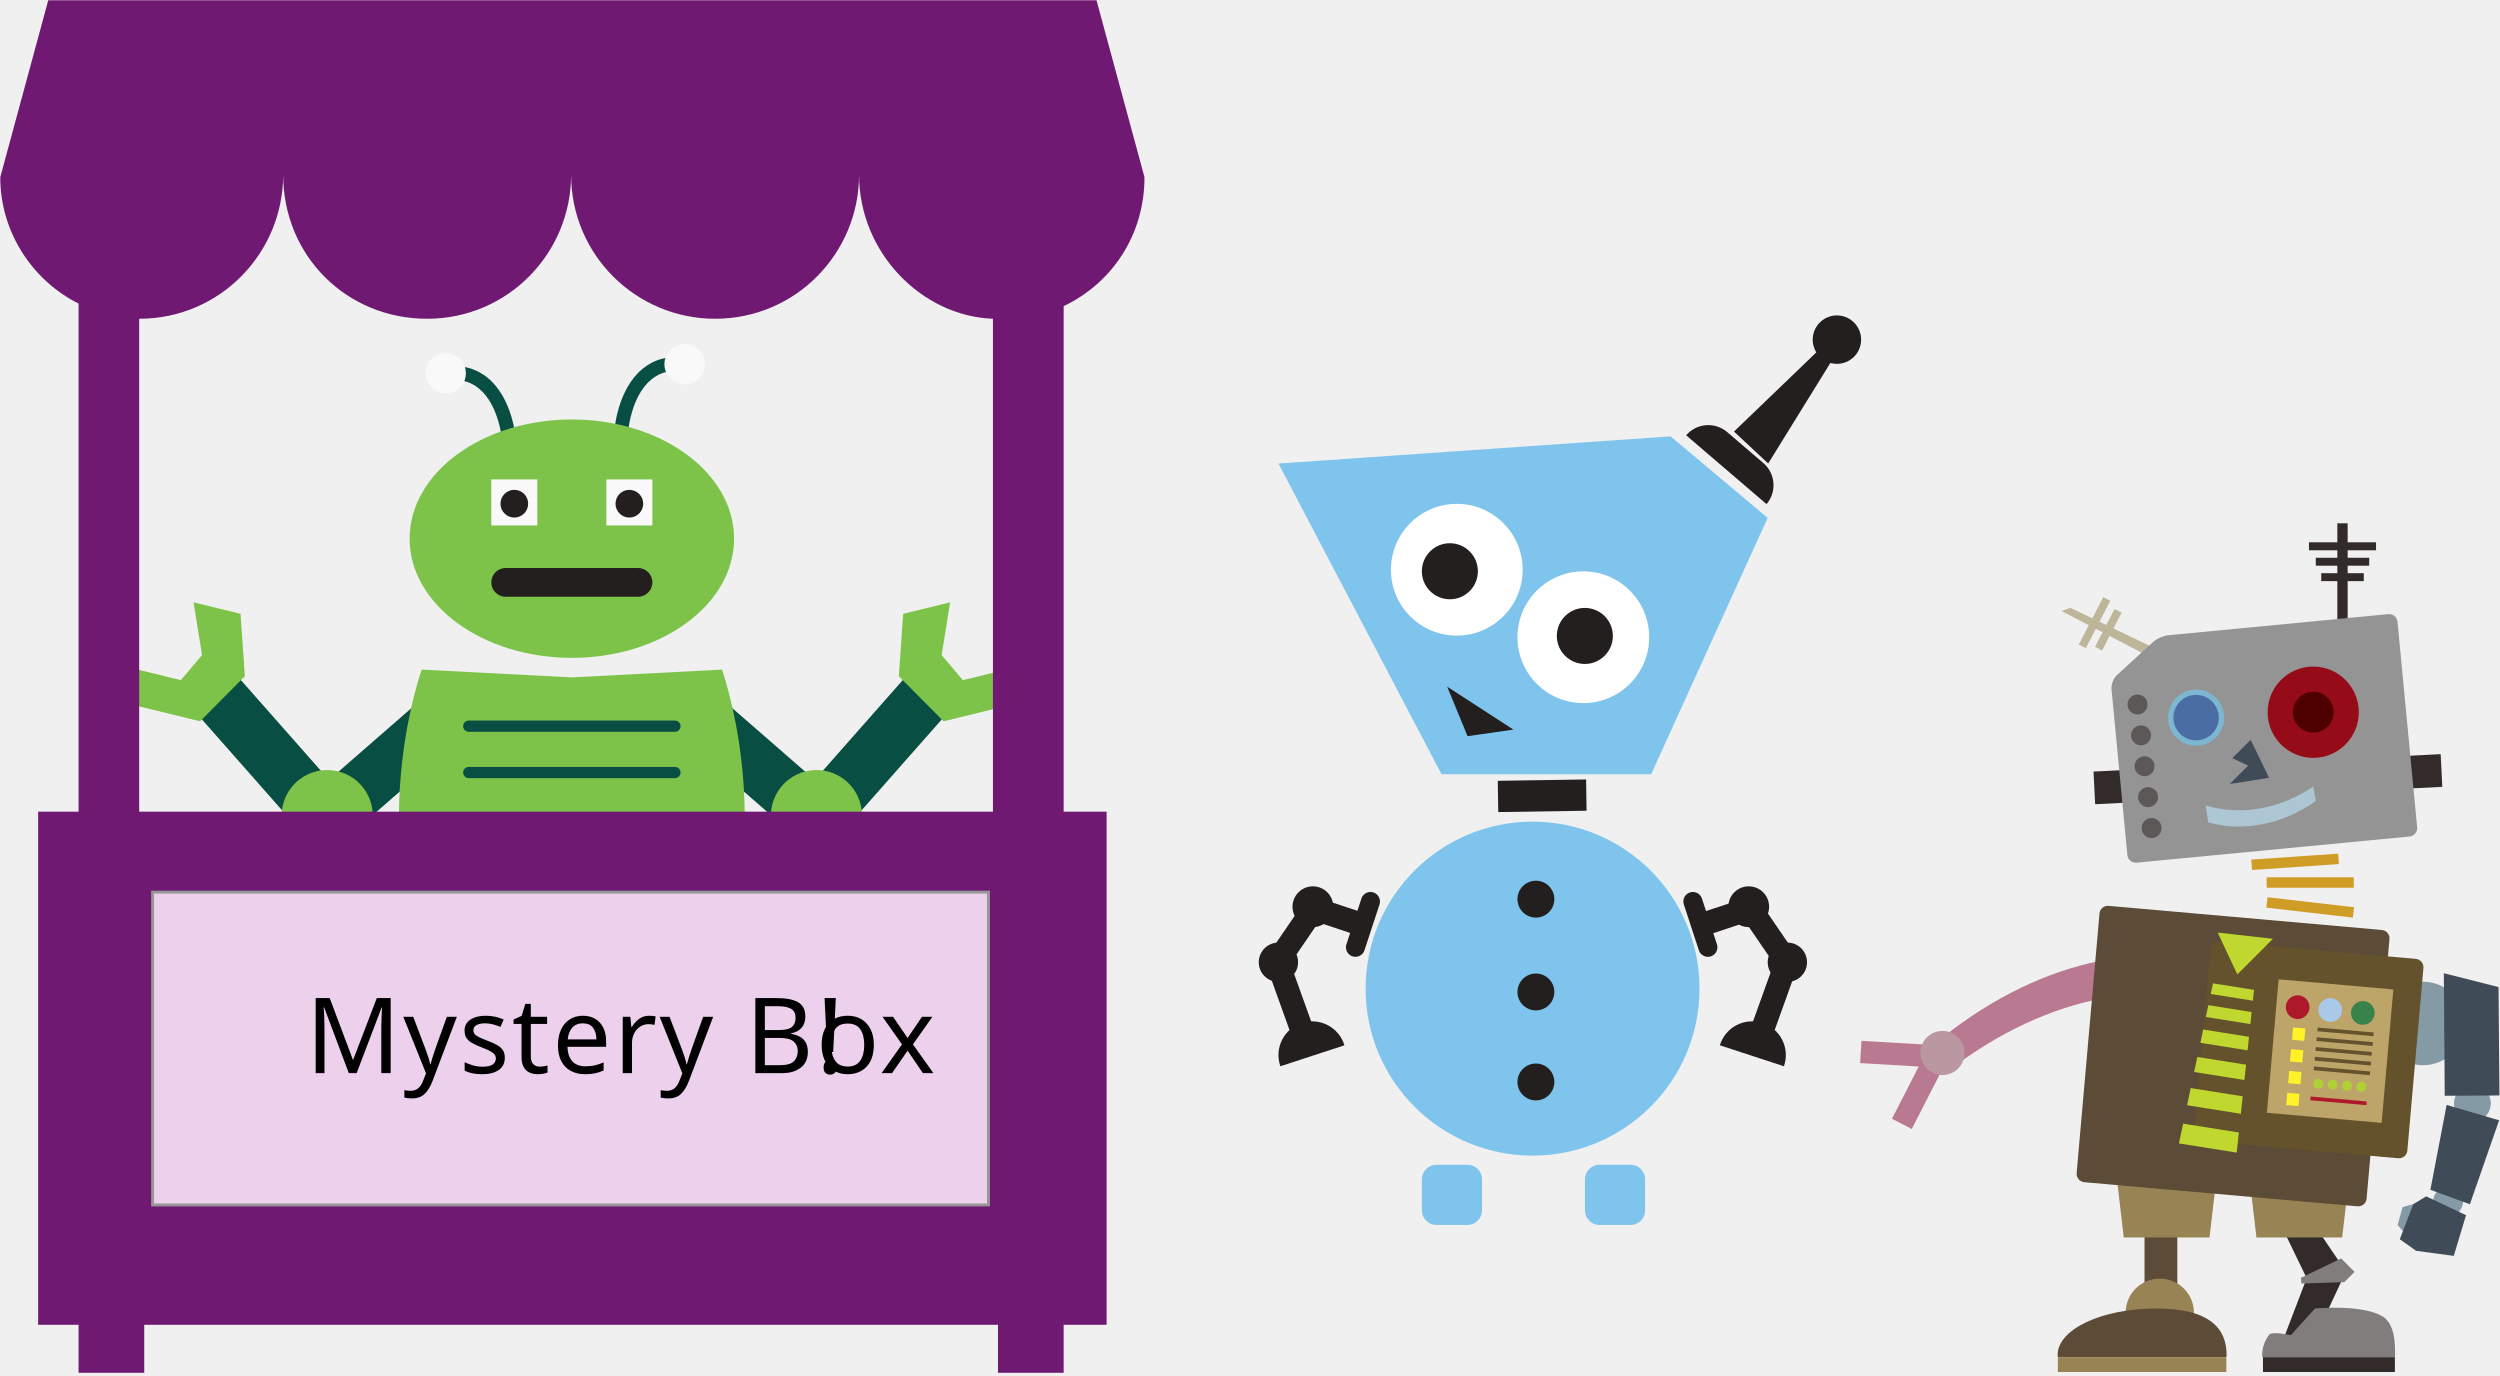
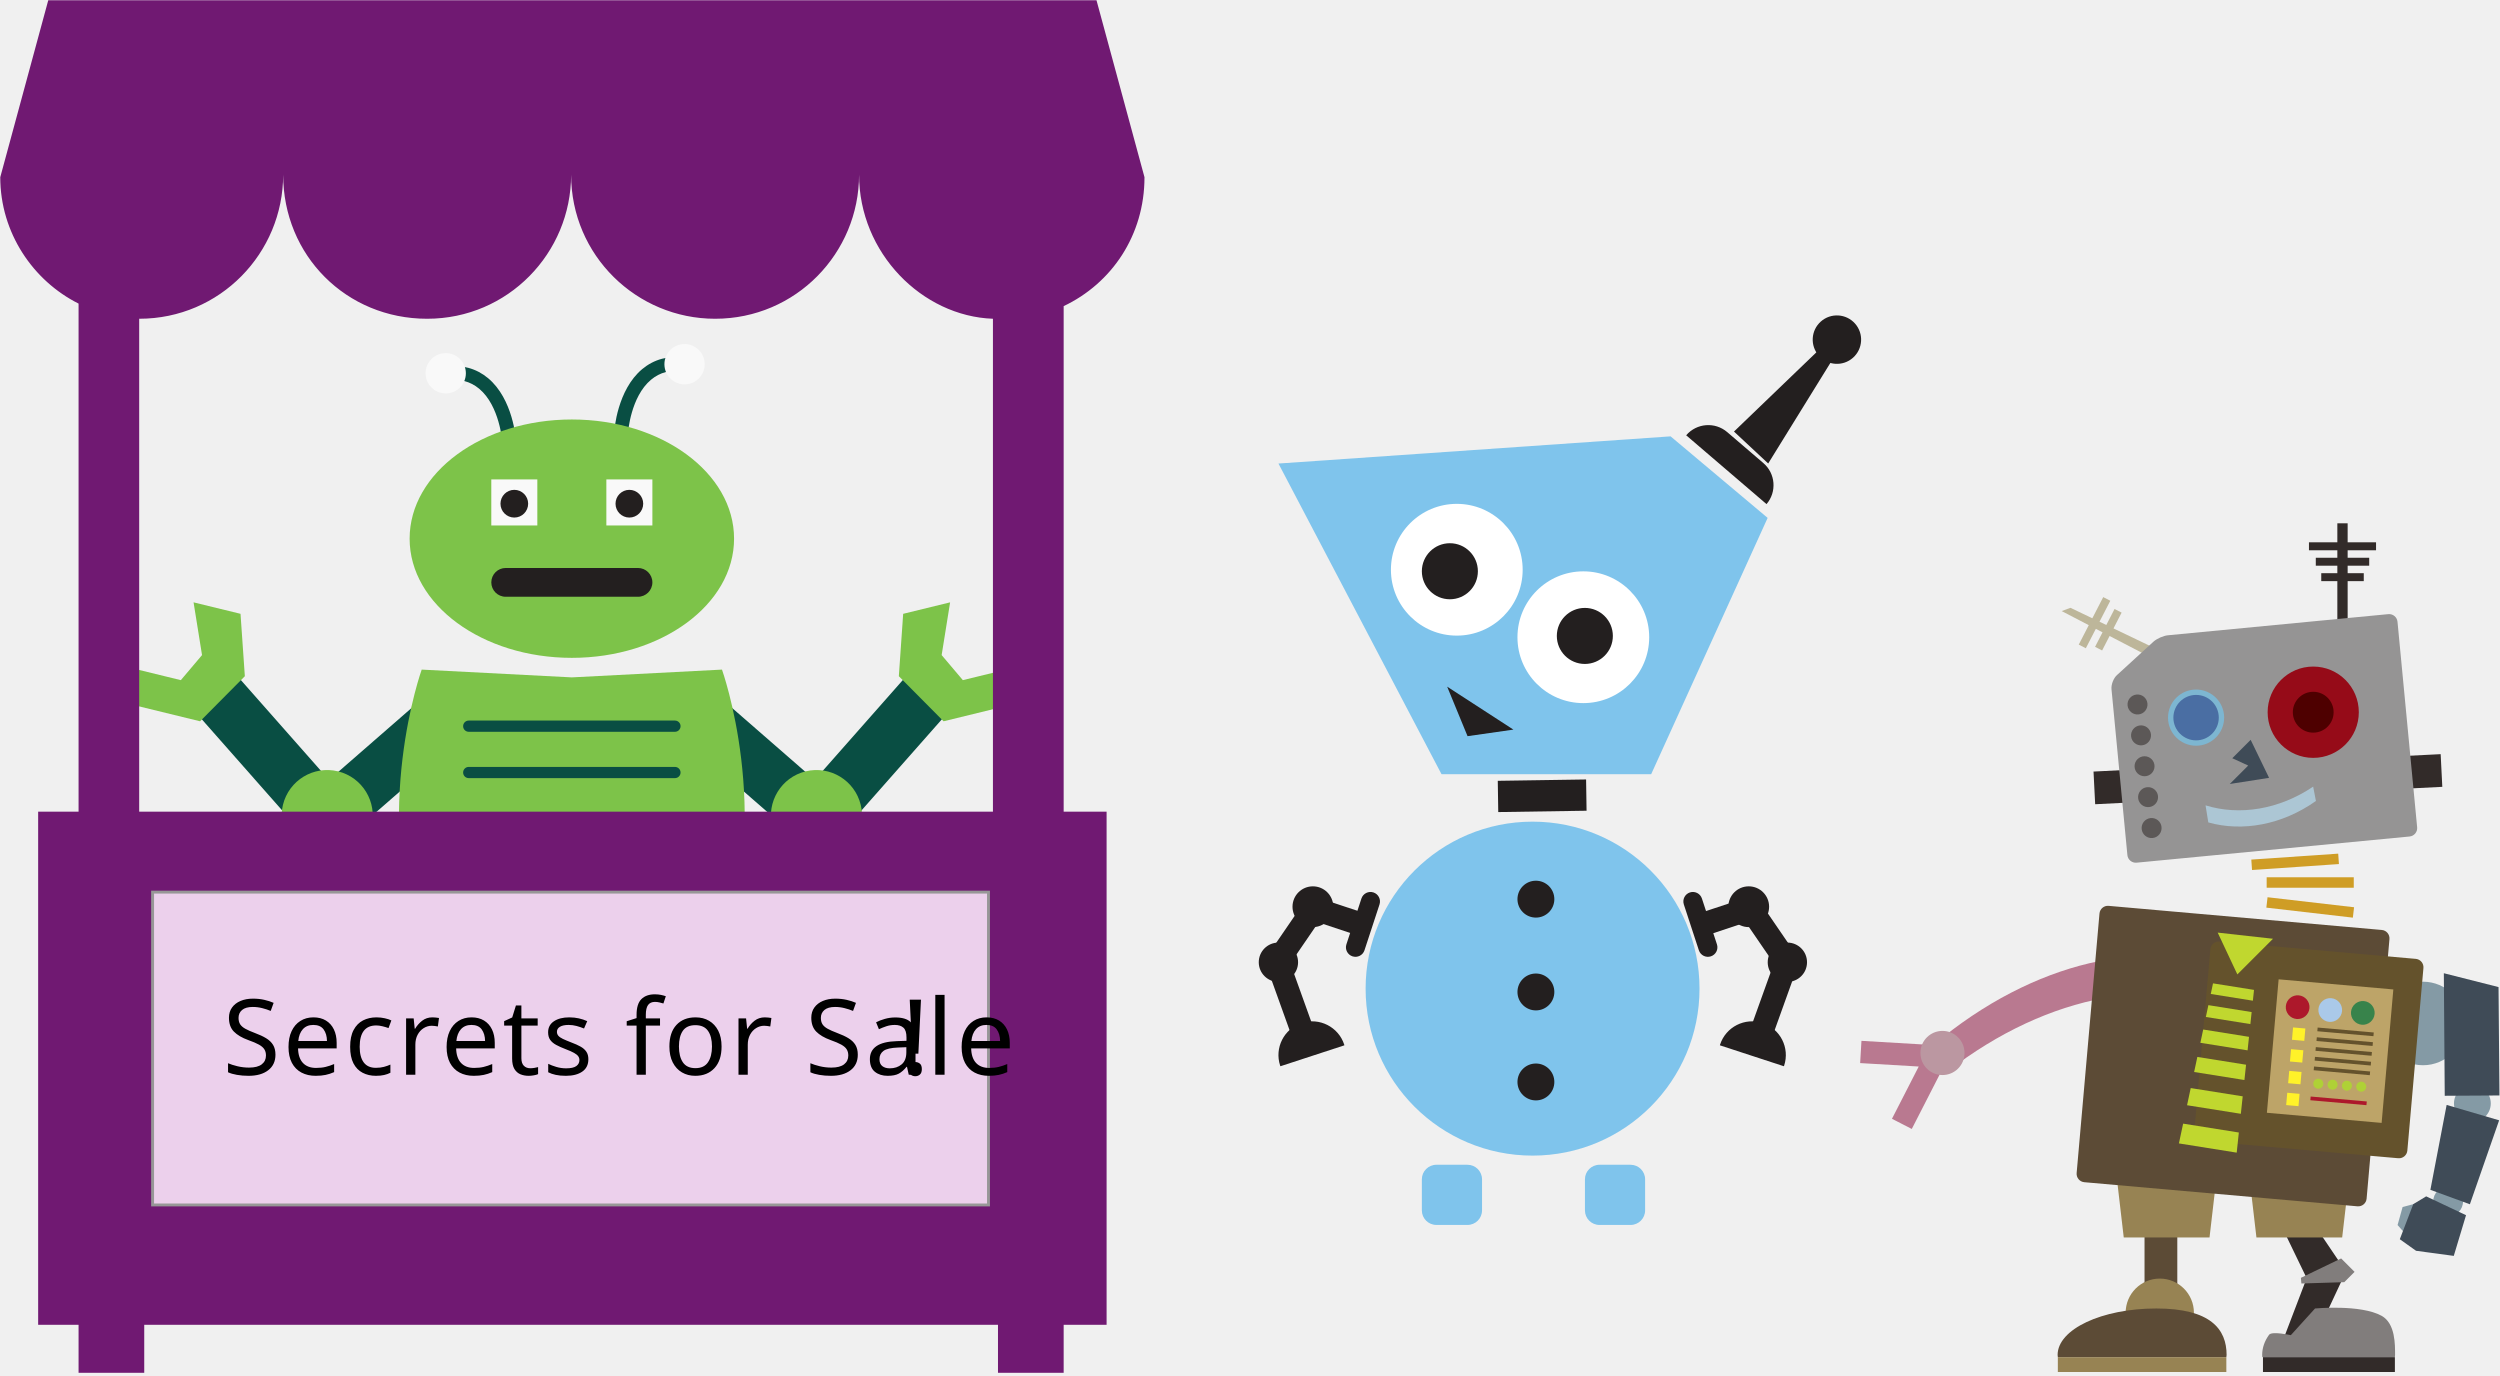
<svg xmlns="http://www.w3.org/2000/svg" xmlns:xlink="http://www.w3.org/1999/xlink" width="856" height="471" viewBox="0 0 856 471">
  <defs>
    <rect id="a" width="287.208" height="108.126" x="51.749" y="304.955" />
    <mask id="b" width="287.208" height="108.126" x="0" y="0" fill="white">
      <use xlink:href="#a" />
    </mask>
  </defs>
  <g fill="none" fill-rule="evenodd">
    <g transform="translate(638 179)">
      <g transform="translate(0 150.01)">
        <path fill="#B97990" d="M85.611,12.205 C68.232,14.774 49.623,22.521 32.038,35.441 C30.418,32.309 28.805,29.217 27.205,26.168 C44.582,12.292 63.191,3.592 80.777,0.067 C82.398,4.071 84.01,8.12 85.611,12.205 L85.611,12.205 Z" />
        <polygon fill="#B97990" stroke="#B97990" stroke-width="2.238" points=".415 28.557 .098 33.941 20.752 35.152 11.315 53.577 16.108 56.038 26.049 36.62 22.171 29.836" />
        <ellipse cx="27.103" cy="31.528" fill="#BB97A1" rx="7.55" ry="7.559" />
      </g>
      <g transform="translate(66.152 239.32)">
        <rect width="11.22" height="30.767" x="30.135" y=".778" fill="#5C4B36" />
        <path fill="#978353" d="M47.044,31.161 C47.044,37.626 41.812,42.858 35.36,42.858 C28.901,42.858 23.667,37.626 23.667,31.161 C23.667,24.701 28.901,19.465 35.36,19.465 C41.812,19.465 47.044,24.701 47.044,31.161 L47.044,31.161 Z" />
        <path fill="#5C4B36" d="M58.15,46.371 C58.176,46.122 58.236,45.876 58.236,45.618 C58.236,36.828 52.806,29.704 34.152,29.704 C15.49,29.704 0.371,36.828 0.371,45.618 C0.371,45.876 0.428,46.122 0.451,46.371 L58.15,46.371 L58.15,46.371 Z" />
        <rect width="57.699" height="5.083" x=".451" y="46.371" fill="#978353" />
      </g>
      <g transform="translate(136.31 237.31)">
        <polygon fill="#322B29" points="16.282 .334 28.941 19.085 16.309 46.093 6.426 45.11 15.497 21.333 7.083 3.929" />
        <path fill="#817D7C" d="M45.697,48.381 C45.717,48.133 45.759,47.886 45.759,47.629 C45.759,44.146 45.891,36.847 41.154,34.225 C33.942,30.238 18.355,31.715 18.355,31.715 L10.07,40.854 C10.07,40.854 3.586,39.397 2.62,40.721 C1.103,42.812 0.257,45.156 0.257,47.629 C0.257,47.886 0.288,48.133 0.306,48.381 L45.697,48.381 L45.697,48.381 Z" />
        <rect width="45.167" height="5.083" x=".531" y="48.381" fill="#322B29" />
        <polygon fill="#817D7C" points="27.293 14.577 31.891 19.18 28.373 22.706 13.683 23.161 13.513 21.221" />
      </g>
      <g transform="translate(176.903 153.526)">
        <path fill="#849AA5" d="M37.941 45.293C37.941 48.785 35.119 51.604 31.64 51.604 28.159 51.604 25.34 48.785 25.34 45.293 25.34 41.812 28.159 38.99 31.64 38.99 35.119 38.988 37.941 41.81 37.941 45.293L37.941 45.293zM28.436 78.854C28.436 81.676 26.154 83.968 23.326 83.968 20.513 83.968 18.228 81.676 18.228 78.854 18.228 76.03 20.513 73.741 23.326 73.741 26.155 73.739 28.436 76.03 28.436 78.854L28.436 78.854zM29.015 17.91C29.015 25.806 22.622 32.21 14.74 32.21 6.854 32.21.464 25.806.464 17.91.464 10.002 6.854 3.605 14.74 3.605 22.622 3.606 29.015 10.003 29.015 17.91L29.015 17.91z" />
        <polygon fill="#3F4B57" points="40.907 42.56 22.177 42.668 21.867 .706 40.593 5.45" />
        <polygon fill="#3F4B57" points="22.825 45.802 40.799 51.067 30.78 79.817 17.261 74.872" />
        <g transform="translate(6.014 76.763)">
          <polygon fill="#849AA5" points="7.314 2.49 1.732 3.999 .013 10.167 3.73 14.377" />
          <polygon fill="#3F4B57" points="19.257 20.727 6.34 18.983 .776 15.02 5.387 3.01 9.807 .342 23.452 6.79" />
        </g>
      </g>
      <polygon fill="#978353" points="163.959 244.711 134.601 244.711 132.179 223.938 166.375 223.938" />
      <g transform="translate(72.166 130.948)">
        <polygon fill="#978353" points="46.375 113.763 17.006 113.763 14.582 92.99 48.794 92.99" />
        <path fill="#5C4B36" d="M100.16,100.477 C100.023,102.056 98.619,103.233 97.04,103.094 L3.49,94.838 C1.912,94.697 0.735,93.292 0.874,91.714 L8.699,2.833 C8.837,1.254 10.24,0.074 11.819,0.215 L105.368,8.471 C106.946,8.609 108.125,10.014 107.984,11.596 L100.16,100.477 L100.16,100.477 Z" />
        <path fill="#64522C" d="M114.109,84.015 C113.97,85.597 112.568,86.774 110.989,86.632 L43.774,80.699 C42.197,80.557 41.022,79.153 41.158,77.574 L46.669,15.055 C46.808,13.473 48.213,12.296 49.79,12.436 L117,18.367 C118.578,18.507 119.756,19.912 119.616,21.491 L114.109,84.015 L114.109,84.015 Z" />
      </g>
      <g fill="#CF9D25" transform="translate(132.303 112.887)">
        <rect width="29.824" height="3.582" x="5.802" y="8.491" />
        <rect width="29.82" height="3.584" x="5.802" y="17.029" transform="rotate(6.603 20.713 18.821)" />
        <rect width="29.823" height="3.576" x=".634" y="1.414" transform="rotate(-3.916 15.546 3.202)" />
      </g>
      <g fill="#C0D72F" transform="translate(107.745 139.98)">
        <polygon points="13.597 .346 32.525 2.452 20.326 14.657" />
        <g transform="translate(0 17.557)">
          <polygon points="25.638 6.104 11.222 3.8 11.991 .165 26.03 2.402" />
          <polygon points="24.783 14.11 9.542 11.676 10.404 7.625 25.22 9.994" />
          <polygon points="23.826 23.104 7.661 20.519 8.63 15.969 24.318 18.477" />
          <polygon points="22.745 33.262 5.525 30.515 6.625 25.36 23.305 28.024" />
          <polygon points="21.52 44.829 3.104 41.895 4.357 36.018 22.158 38.85" />
          <polygon points="20.105 58.127 .313 54.968 1.759 48.193 20.833 51.235" />
        </g>
      </g>
      <g transform="translate(67.655)">
        <rect width="14.76" height="11.204" x="115.558" y="79.587" fill="#322B29" transform="rotate(-2.883 122.938 85.188)" />
        <rect width="14.765" height="11.201" x="11.439" y="84.805" fill="#322B29" transform="rotate(-2.883 18.821 90.406)" />
        <g fill="#322B29" transform="translate(84.193)">
          <rect width="3.527" height="38.812" x="10.458" y=".181" />
          <rect width="22.973" height="2.729" x=".738" y="6.686" />
          <rect width="18.288" height="2.721" x="3.079" y="11.975" />
          <rect width="14.555" height="2.721" x="4.951" y="17.261" />
        </g>
        <g fill="#BDB69A" transform="translate(0 25.082)">
          <polygon points="35.137 19.299 33.519 22.443 .257 5.149 3.275 4.033" />
          <rect width="18.299" height="2.726" x="2.362" y="7.761" transform="rotate(-62.741 11.511 9.124)" />
          <polygon points="20.785 5.68 14.107 18.647 11.692 17.394 18.365 4.437" />
        </g>
        <path fill="#959494" d="M121.976,104.276 C122.13,105.852 120.961,107.265 119.384,107.418 L25.904,116.382 C24.327,116.534 22.913,115.364 22.764,113.785 L17.32,56.982 C17.172,55.403 18.004,53.236 19.17,52.169 L31.658,40.736 C32.825,39.668 35.071,38.67 36.648,38.517 L112.105,31.282 C113.68,31.128 115.093,32.298 115.247,33.877 L121.976,104.276 L121.976,104.276 Z" />
        <path fill="#960B18" d="M102.003,64.863 C102.003,73.494 95.016,80.497 86.394,80.497 C77.781,80.497 70.782,73.495 70.782,64.863 C70.782,56.23 77.779,49.231 86.394,49.231 C95.015,49.231 102.003,56.228 102.003,64.863 L102.003,64.863 Z" />
        <path fill="#4E0000" d="M93.376,64.863 C93.376,68.722 90.252,71.859 86.393,71.859 C82.541,71.859 79.408,68.722 79.408,64.863 C79.408,61.001 82.541,57.869 86.393,57.869 C90.252,57.867 93.376,60.999 93.376,64.863 L93.376,64.863 Z" />
        <path fill="#7DB6D1" d="M55.895,66.719 C55.895,72.029 51.589,76.335 46.284,76.335 C40.973,76.335 36.675,72.031 36.675,66.719 C36.675,61.404 40.973,57.101 46.284,57.101 C51.589,57.103 55.895,61.404 55.895,66.719 L55.895,66.719 Z" />
        <ellipse cx="46.284" cy="66.719" fill="#4A6EA3" rx="7.773" ry="7.782" />
        <path fill="#ACC6D4" d="M87.317,95.254 C75.759,103.442 62.135,105.889 50.469,102.599 C50.154,100.656 49.839,98.707 49.525,96.754 C61.082,100.355 74.705,98.219 86.37,90.341 C86.687,91.985 87.002,93.621 87.317,95.254 L87.317,95.254 Z" />
        <polygon fill="#3F4B57" points="64.969 74.314 58.672 80.613 64.127 83.122 57.817 89.438 71.278 87.334" />
        <g fill="#5C5857" transform="translate(22.552 58.701)">
          <path d="M7.074 3.122C7.289 5.005 5.942 6.699 4.064 6.916 2.188 7.128.492 5.78.28 3.903.065 2.024 1.407.333 3.287.117 5.164-.101 6.86 1.243 7.074 3.122L7.074 3.122zM8.278 13.7C8.493 15.58 7.15 17.276 5.271 17.488 3.393 17.704 1.7 16.355 1.485 14.481 1.27 12.597 2.618 10.902 4.492 10.69 6.372 10.476 8.064 11.82 8.278 13.7L8.278 13.7z" />
          <ellipse cx="6.086" cy="24.663" rx="3.42" ry="3.424" />
          <path d="M10.693 34.847C10.906 36.729 9.559 38.427 7.68 38.636 5.808 38.856 4.106 37.499 3.894 35.626 3.682 33.749 5.029 32.055 6.907 31.837 8.783 31.626 10.481 32.97 10.693 34.847L10.693 34.847zM11.898 45.426C12.115 47.319 10.763 49.026 8.885 49.232 7.014 49.452 5.319 48.099 5.106 46.202 4.891 44.325 6.239 42.63 8.113 42.411 9.989 42.2 11.685 43.546 11.898 45.426L11.898 45.426z" />
        </g>
      </g>
      <g transform="translate(137.814 156.03)">
        <polygon fill="#BDA468" points="39.655 49.45 .374 45.985 4.387 .288 43.664 3.755" />
        <path fill="#AD182B" d="M14.947,10.18 C14.75,12.418 12.781,14.067 10.543,13.872 C8.308,13.674 6.656,11.708 6.854,9.465 C7.051,7.226 9.023,5.578 11.258,5.776 C13.492,5.967 15.146,7.939 14.947,10.18 L14.947,10.18 Z" />
        <path fill="#AAC9E9" d="M26.104,11.163 C25.904,13.404 23.936,15.055 21.702,14.855 C19.475,14.658 17.817,12.685 18.019,10.451 C18.213,8.209 20.181,6.556 22.415,6.753 C24.649,6.95 26.298,8.923 26.104,11.163 L26.104,11.163 Z" />
        <path fill="#38834B" d="M37.255,12.146 C37.058,14.378 35.095,16.035 32.859,15.838 C30.625,15.641 28.976,13.671 29.174,11.434 C29.368,9.196 31.335,7.542 33.567,7.736 C35.804,7.938 37.454,9.908 37.255,12.146 L37.255,12.146 Z" />
        <path fill="#AFD136" d="M34.363 37.317C34.215 38.256 33.334 38.89 32.408 38.742 31.468 38.596 30.828 37.717 30.978 36.778 31.129 35.845 32.004 35.205 32.943 35.356 33.866 35.498 34.508 36.374 34.363 37.317L34.363 37.317zM29.46 36.981C29.31 37.914 28.438 38.551 27.507 38.403 26.57 38.254 25.933 37.378 26.082 36.436 26.227 35.508 27.101 34.863 28.038 35.02 28.968 35.161 29.603 36.043 29.46 36.981L29.46 36.981zM24.559 36.641C24.41 37.577 23.533 38.214 22.603 38.068 21.67 37.914 21.032 37.041 21.176 36.108 21.328 35.167 22.203 34.529 23.138 34.674 24.075 34.827 24.71 35.703 24.559 36.641L24.559 36.641zM19.66 36.301C19.515 37.238 18.631 37.875 17.701 37.723 16.766 37.579 16.13 36.706 16.275 35.771 16.42 34.829 17.298 34.189 18.237 34.338 19.166 34.486 19.805 35.371 19.66 36.301L19.66 36.301z" />
        <g transform="translate(15.034 16.557)">
          <rect width="19.286" height="1.275" x="2.622" y="1.084" fill="#64522C" transform="rotate(5.025 12.265 1.722)" />
          <rect width="19.284" height="1.284" x="2.335" y="4.418" fill="#64522C" transform="rotate(5.025 11.977 5.06)" />
          <rect width="19.285" height="1.278" x="1.994" y="7.784" fill="#64522C" transform="rotate(5.02 11.636 8.423)" />
          <rect width="19.285" height="1.287" x="1.702" y="11.121" fill="#64522C" transform="rotate(5.02 11.345 11.765)" />
          <rect width="19.286" height="1.278" x="1.379" y="14.435" fill="#64522C" transform="rotate(5.054 11.022 15.074)" />
          <rect width="19.286" height="1.276" x=".23" y="24.706" fill="#AD182B" transform="rotate(5.025 9.873 25.344)" />
        </g>
        <g fill="#FFF229" transform="translate(6.517 16.557)">
          <rect width="4.229" height="4.239" x="2.619" y=".382" transform="rotate(5.02 4.734 2.501)" />
          <rect width="4.234" height="4.238" x="1.922" y="7.826" transform="rotate(5.054 4.04 9.945)" />
          <rect width="4.231" height="4.24" x="1.306" y="15.259" transform="rotate(5.054 3.421 17.379)" />
          <polygon points="4.67 27.167 .453 26.791 .822 22.575 5.041 22.939" />
        </g>
      </g>
    </g>
    <g transform="translate(431 108)">
      <path fill="#7FC4EC" d="M76.448 306.437C76.448 309.191 74.215 311.423 71.462 311.423L60.828 311.423C58.076 311.423 55.842 309.191 55.842 306.437L55.842 295.8C55.842 293.047 58.076 290.815 60.828 290.815L71.462 290.815C74.215 290.815 76.448 293.047 76.448 295.8L76.448 306.437M132.288 306.437C132.288 309.191 130.057 311.423 127.304 311.423L116.668 311.423C113.915 311.423 111.684 309.191 111.684 306.437L111.684 295.8C111.684 293.047 113.915 290.815 116.668 290.815L127.304 290.815C130.057 290.815 132.288 293.047 132.288 295.8L132.288 306.437" />
      <polyline fill="#231F1F" points="112.241 169.591 82.002 170.054 81.837 159.352 112.078 158.889 112.241 169.591" />
      <g fill="#231F1F" transform="translate(0 195.481)">
        <path d="M36.2,21.895 C35.64,23.605 33.799,24.535 32.09,23.973 C30.38,23.415 29.449,21.573 30.009,19.862 L35.154,4.169 C35.714,2.462 37.555,1.531 39.264,2.087 C40.974,2.65 41.907,4.489 41.345,6.201 L36.2,21.895" />
        <polyline points="11.838 52.845 1.926 25.248 17.238 2.889 37.949 9.756 35.439 17.329 20.426 12.351 10.812 26.389 19.345 50.149 11.838 52.845" />
        <path d="M25.512 6.981C25.512 10.836 22.388 13.961 18.533 13.961 14.678 13.961 11.553 10.836 11.553 6.981 11.553 3.124 14.678 0 18.533 0 22.388 0 25.512 3.124 25.512 6.981M13.461 25.99C13.461 29.708 10.447 32.721 6.73 32.721 3.014 32.721 0 29.708 0 25.99 0 22.272 3.014 19.259 6.73 19.259 10.447 19.259 13.461 22.272 13.461 25.99M29.314 54.44C29.289 54.356 29.287 54.27 29.259 54.182 27.278 48.124 20.759 44.816 14.699 46.797 8.639 48.78 5.333 55.299 7.314 61.359 7.342 61.447 7.391 61.517 7.42 61.599L29.314 54.44" />
      </g>
      <g fill="#231F1F" transform="translate(145.381 195.481)">
        <path d="M5.308,21.895 C5.867,23.605 7.709,24.535 9.419,23.973 C11.128,23.415 12.061,21.573 11.5,19.862 L6.355,4.169 C5.794,2.462 3.954,1.531 2.244,2.087 C0.535,2.65 -0.397,4.489 0.163,6.201 L5.308,21.895" />
        <polyline points="29.962 52.845 39.875 25.248 24.563 2.889 3.851 9.756 6.36 17.329 21.375 12.351 30.988 26.389 22.455 50.149 29.962 52.845" />
        <path d="M15.405 6.981C15.405 10.836 18.53 13.961 22.384 13.961 26.239 13.961 29.363 10.836 29.363 6.981 29.363 3.124 26.239 0 22.384 0 18.53 0 15.405 3.124 15.405 6.981M28.884 25.99C28.884 29.708 31.897 32.721 35.615 32.721 39.331 32.721 42.344 29.708 42.344 25.99 42.344 22.272 39.331 19.259 35.615 19.259 31.897 19.259 28.884 22.272 28.884 25.99M12.516 54.44C12.542 54.356 12.545 54.27 12.573 54.182 14.555 48.124 21.072 44.816 27.132 46.797 33.193 48.78 36.498 55.299 34.517 61.359 34.489 61.447 34.441 61.517 34.413 61.599L12.516 54.44" />
      </g>
      <g transform="translate(36.586 173.333)">
        <path fill="#7FC4EC" d="M114.328,57.175 C114.328,88.751 88.736,114.349 57.164,114.349 C25.593,114.349 0,88.751 0,57.175 C0,25.598 25.593,0 57.164,0 C88.736,0 114.328,25.598 114.328,57.175" />
        <path fill="#231F1F" d="M64.621 26.538C64.621 30.026 61.792 32.854 58.305 32.854 54.817 32.854 51.991 30.026 51.991 26.538 51.991 23.05 54.817 20.222 58.305 20.222 61.792 20.222 64.621 23.05 64.621 26.538M64.621 58.316C64.621 61.805 61.792 64.632 58.305 64.632 54.817 64.632 51.991 61.805 51.991 58.316 51.991 54.828 54.817 52 58.305 52 61.792 52 64.621 54.828 64.621 58.316M64.621 89.131C64.621 92.62 61.792 95.447 58.305 95.447 54.817 95.447 51.991 92.62 51.991 89.131 51.991 85.642 54.817 82.815 58.305 82.815 61.792 82.815 64.621 85.642 64.621 89.131" />
      </g>
      <g transform="translate(6.74)">
        <polyline fill="#7FC4EC" points="0 50.715 55.835 157.084 127.621 157.084 167.502 69.329 134.27 41.407 0 50.715" />
        <path fill="#FFFFFF" d="M83.621 87.077C83.621 99.537 73.523 109.635 61.067 109.635 48.61 109.635 38.512 99.537 38.512 87.077 38.512 74.619 48.61 64.519 61.067 64.519 73.523 64.519 83.621 74.619 83.621 87.077M126.947 110.188C126.947 122.648 116.848 132.746 104.393 132.746 91.935 132.746 81.837 122.648 81.837 110.188 81.837 97.73 91.935 87.63 104.393 87.63 116.848 87.63 126.947 97.73 126.947 110.188" />
        <path fill="#231F1F" d="M68.287 87.596C68.287 92.894 63.992 97.191 58.694 97.191 53.396 97.191 49.102 92.894 49.102 87.596 49.102 82.297 53.396 78 58.694 78 63.992 78 68.287 82.297 68.287 87.596M114.503 109.744C114.503 115.042 110.207 119.338 104.91 119.338 99.611 119.338 95.316 115.042 95.316 109.744 95.316 104.445 99.611 100.148 104.91 100.148 110.207 100.148 114.503 104.445 114.503 109.744" />
        <polyline fill="#231F1F" points="57.767 127.111 64.747 144.063 80.45 141.82 57.767 127.111" />
        <g fill="#231F1F" transform="translate(139.605)">
          <path d="M26.427,50.552 L14.057,39.956 C9.873,36.371 3.582,36.857 0,41.042 L27.513,64.609 C31.095,60.426 30.608,54.131 26.427,50.552" />
          <polyline points="16.367 39.766 46.708 10.593 51.26 13.219 28.087 50.696 16.367 39.766" />
          <path d="M57.121,14.49 C53.697,17.532 48.457,17.22 45.417,13.796 C42.377,10.372 42.688,5.132 46.111,2.09 C49.533,-0.948 54.774,-0.639 57.813,2.786 C60.853,6.21 60.544,11.45 57.121,14.49" />
        </g>
      </g>
    </g>
    <g transform="translate(41.4 117.19)">
      <polyline fill="#094E43" points="69.498 176.482 25.636 126.76 39.811 114.234 71.245 149.863 105.094 120.371 117.508 134.645 69.498 176.482" />
      <path fill="#7DC349" d="M85.788,165.784 C83.749,174.158 75.309,179.292 66.94,177.25 C58.571,175.205 53.443,166.762 55.483,158.384 C57.526,150.01 65.963,144.871 74.334,146.918 C82.703,148.963 87.831,157.403 85.788,165.784" />
      <polyline fill="#7DC349" points="42.434 114.344 40.953 92.98 24.876 89.053 27.776 107.113 20.515 115.692 .135 110.712 .135 123.191 27.114 129.78 42.434 114.344" />
      <polyline fill="#094E43" points="239.297 176.482 283.16 126.76 268.985 114.234 237.552 149.863 203.704 120.371 191.287 134.645 239.297 176.482" />
      <path fill="#7DC349" d="M223.009,165.784 C225.048,174.158 233.488,179.292 241.855,177.25 C250.224,175.205 255.354,166.762 253.311,158.384 C251.269,150.01 242.833,144.871 234.463,146.918 C226.096,148.963 220.965,157.403 223.009,165.784" />
      <polyline fill="#7DC349" points="266.362 114.344 267.846 92.98 283.919 89.053 281.021 107.113 288.28 115.692 308.662 110.712 308.662 123.191 281.68 129.78 266.362 114.344" />
      <path fill="#094E43" d="M173.634 30.965L168.915 30.663C168.954 30.083 169.918 16.355 178.491 9.193 182.51 5.839 187.473 4.484 193.266 5.168L192.714 9.865C188.209 9.327 184.552 10.299 181.531 12.817 174.52 18.658 173.643 30.842 173.634 30.965M130.573 34.064C130.562 33.944 129.687 21.754 122.674 15.917 119.654 13.398 115.993 12.428 111.493 12.967L110.941 8.268C116.728 7.588 121.697 8.942 125.716 12.293 134.291 19.453 135.254 33.183 135.29 33.764L130.573 34.064" />
      <path fill="#7DC349" d="M209.943,67.248 C209.943,89.79 185.074,108.058 154.399,108.058 C123.722,108.058 98.856,89.79 98.856,67.248 C98.856,44.708 123.722,26.442 154.399,26.442 C185.074,26.442 209.943,44.708 209.943,67.248" />
      <path fill="#231F1F" d="M181.974,82.217 C181.974,84.941 179.769,87.143 177.049,87.143 L131.747,87.143 C129.027,87.143 126.823,84.941 126.823,82.217 C126.823,79.493 129.027,77.286 131.747,77.286 L177.049,77.286 C179.769,77.286 181.974,79.493 181.974,82.217" />
      <polygon fill="#F9F9F9" points="126.823 62.731 142.581 62.731 142.581 46.965 126.823 46.965" />
      <polygon fill="#F9F9F9" points="166.217 62.731 181.974 62.731 181.974 46.965 166.217 46.965" />
      <path fill="#7DC349" d="M205.806,112.081 L154.399,114.744 L102.991,112.081 C102.991,112.081 85.461,160.874 102.991,209.769 L205.806,209.769 C223.334,160.874 205.806,112.081 205.806,112.081" />
      <path fill="#094E43" d="M191.625 131.455C191.625 132.516 190.764 133.376 189.704 133.376L119.094 133.376C118.032 133.376 117.173 132.516 117.173 131.455 117.173 130.39 118.032 129.53 119.094 129.53L189.704 129.53C190.764 129.53 191.625 130.39 191.625 131.455M191.625 147.323C191.625 148.386 190.764 149.242 189.704 149.242L119.094 149.242C118.032 149.242 117.173 148.386 117.173 147.323 117.173 146.256 118.032 145.402 119.094 145.402L189.704 145.402C190.764 145.402 191.625 146.256 191.625 147.323M191.625 163.191C191.625 164.257 190.764 165.113 189.704 165.113L119.094 165.113C118.032 165.113 117.173 164.257 117.173 163.191 117.173 162.13 118.032 161.271 119.094 161.271L189.704 161.271C190.764 161.271 191.625 162.13 191.625 163.191M191.625 179.059C191.625 180.124 190.764 180.978 189.704 180.978L119.094 180.978C118.032 180.978 117.173 180.124 117.173 179.059 117.173 177.999 118.032 177.139 119.094 177.139L189.704 177.139C190.764 177.139 191.625 177.999 191.625 179.059M191.625 194.931C191.625 195.992 190.764 196.853 189.704 196.853L119.094 196.853C118.032 196.853 117.173 195.992 117.173 194.931 117.173 193.868 118.032 193.006 119.094 193.006L189.704 193.006C190.764 193.006 191.625 193.868 191.625 194.931M112.371 254.916L137.19 254.916C139.749 254.916 142.103 254.08 144.039 252.697L105.523 252.697C107.458 254.08 109.812 254.916 112.371 254.916M148.315 246.929L101.246 246.929C101.632 248.048 102.162 249.092 102.847 250.034L146.716 250.034C147.4 249.092 147.928 248.048 148.315 246.929M146.995 223.861L102.569 223.861C101.935 224.801 101.486 225.86 101.142 226.97L148.422 226.97C148.078 225.86 147.628 224.801 146.995 223.861" />
      <polygon fill="#094E43" points="100.555 238.498 149.009 238.498 149.009 235.396 100.555 235.396" />
      <path fill="#094E43" d="M137.19 218.637L112.371 218.637C109.62 218.637 107.118 219.619 105.109 221.203L144.454 221.203C142.444 219.619 139.944 218.637 137.19 218.637M149.009 243.088L149.009 241.163 100.555 241.163 100.555 243.088C100.555 243.489 100.635 243.874 100.672 244.267L148.889 244.267C148.927 243.874 149.009 243.489 149.009 243.088M149.009 230.467C149.009 230.179 148.942 229.91 148.923 229.628L100.638 229.628C100.619 229.91 100.555 230.179 100.555 230.467L100.555 232.734 149.009 232.734 149.009 230.467M162.085 250.034L205.952 250.034C206.639 249.092 207.167 248.048 207.553 246.929L160.483 246.929C160.872 248.048 161.401 249.092 162.085 250.034M196.427 218.637L171.609 218.637C168.856 218.637 166.354 219.619 164.347 221.203L203.693 221.203C201.681 219.619 199.179 218.637 196.427 218.637M159.791 230.467L159.791 232.734 208.246 232.734 208.246 230.467C208.246 230.179 208.181 229.91 208.161 229.628L159.878 229.628C159.855 229.91 159.791 230.179 159.791 230.467M171.609 254.916L196.427 254.916C198.988 254.916 201.341 254.08 203.277 252.697L164.76 252.697C166.694 254.08 169.05 254.916 171.609 254.916" />
      <polygon fill="#094E43" points="159.791 238.498 208.246 238.498 208.246 235.396 159.791 235.396" />
      <path fill="#094E43" d="M159.791 243.088C159.791 243.489 159.87 243.874 159.911 244.267L208.126 244.267C208.165 243.874 208.246 243.489 208.246 243.088L208.246 241.163 159.791 241.163 159.791 243.088M161.806 223.861C161.172 224.801 160.724 225.86 160.378 226.97L207.659 226.97C207.315 225.86 206.865 224.801 206.231 223.861L161.806 223.861" />
      <path fill="#F9F9F9" d="M199.884 7.518C199.884 11.331 196.798 14.419 192.989 14.419 189.182 14.419 186.095 11.331 186.095 7.518 186.095 3.706 189.182.613 192.989.613 196.798.613 199.884 3.706 199.884 7.518M104.322 10.614C104.322 14.426 107.409 17.515 111.216 17.515 115.023 17.515 118.111 14.426 118.111 10.614 118.111 6.802 115.023 3.715 111.216 3.715 107.409 3.715 104.322 6.802 104.322 10.614" />
      <path fill="#231F1F" d="M139.441 55.278C139.441 57.894 137.32 60.023 134.701 60.023 132.084 60.023 129.963 57.894 129.963 55.278 129.963 52.66 132.084 50.531 134.701 50.531 137.32 50.531 139.441 52.66 139.441 55.278M178.834 55.278C178.834 57.894 176.713 60.023 174.093 60.023 171.476 60.023 169.354 57.894 169.354 55.278 169.354 52.66 171.476 50.531 174.093 50.531 176.713 50.531 178.834 52.66 178.834 55.278" />
    </g>
    <path fill="#701972" d="M364.197,104.816 C380.629,97.026 391.872,80.582 391.872,60.675 L375.44,0.09 L16.523,0.09 L0.09,60.675 C0.09,79.716 11.334,96.161 26.901,103.95 L26.901,277.916 L13.063,277.916 L13.063,453.613 L26.901,453.613 L26.901,470.058 L49.387,470.058 L49.387,453.613 L341.71,453.613 L341.71,470.058 L364.197,470.058 L364.197,453.613 L378.899,453.613 L378.899,277.916 L364.197,277.916 L364.197,104.816 L364.197,104.816 Z M339.981,277.916 L47.658,277.916 L47.658,109.143 C75.333,109.143 96.955,86.64 96.955,59.81 C96.955,87.506 118.576,109.143 146.252,109.143 C173.927,109.143 195.549,86.64 195.549,59.81 C195.549,87.506 218.035,109.143 244.846,109.143 C272.522,109.143 294.143,86.64 294.143,59.81 C294.143,86.64 315.765,108.278 339.981,109.143 L339.981,277.916 L339.981,277.916 Z" />
    <use fill="#ECD0EC" stroke="#979797" stroke-width="2" mask="url(#b)" xlink:href="#a" />
    <text fill="#000000" font-family="HotelOriental, Hotel Oriental" font-size="36" letter-spacing=".8">
-       <tspan x="104.608" y="367.451">Mystery Box</tspan>
-       <tspan x="279.415" y="367.451">!</tspan>
+       <tspan x="76.24" y="368">Secrets for Sale</tspan>
+       <tspan x="308.573" y="368">!</tspan>
    </text>
  </g>
</svg>
